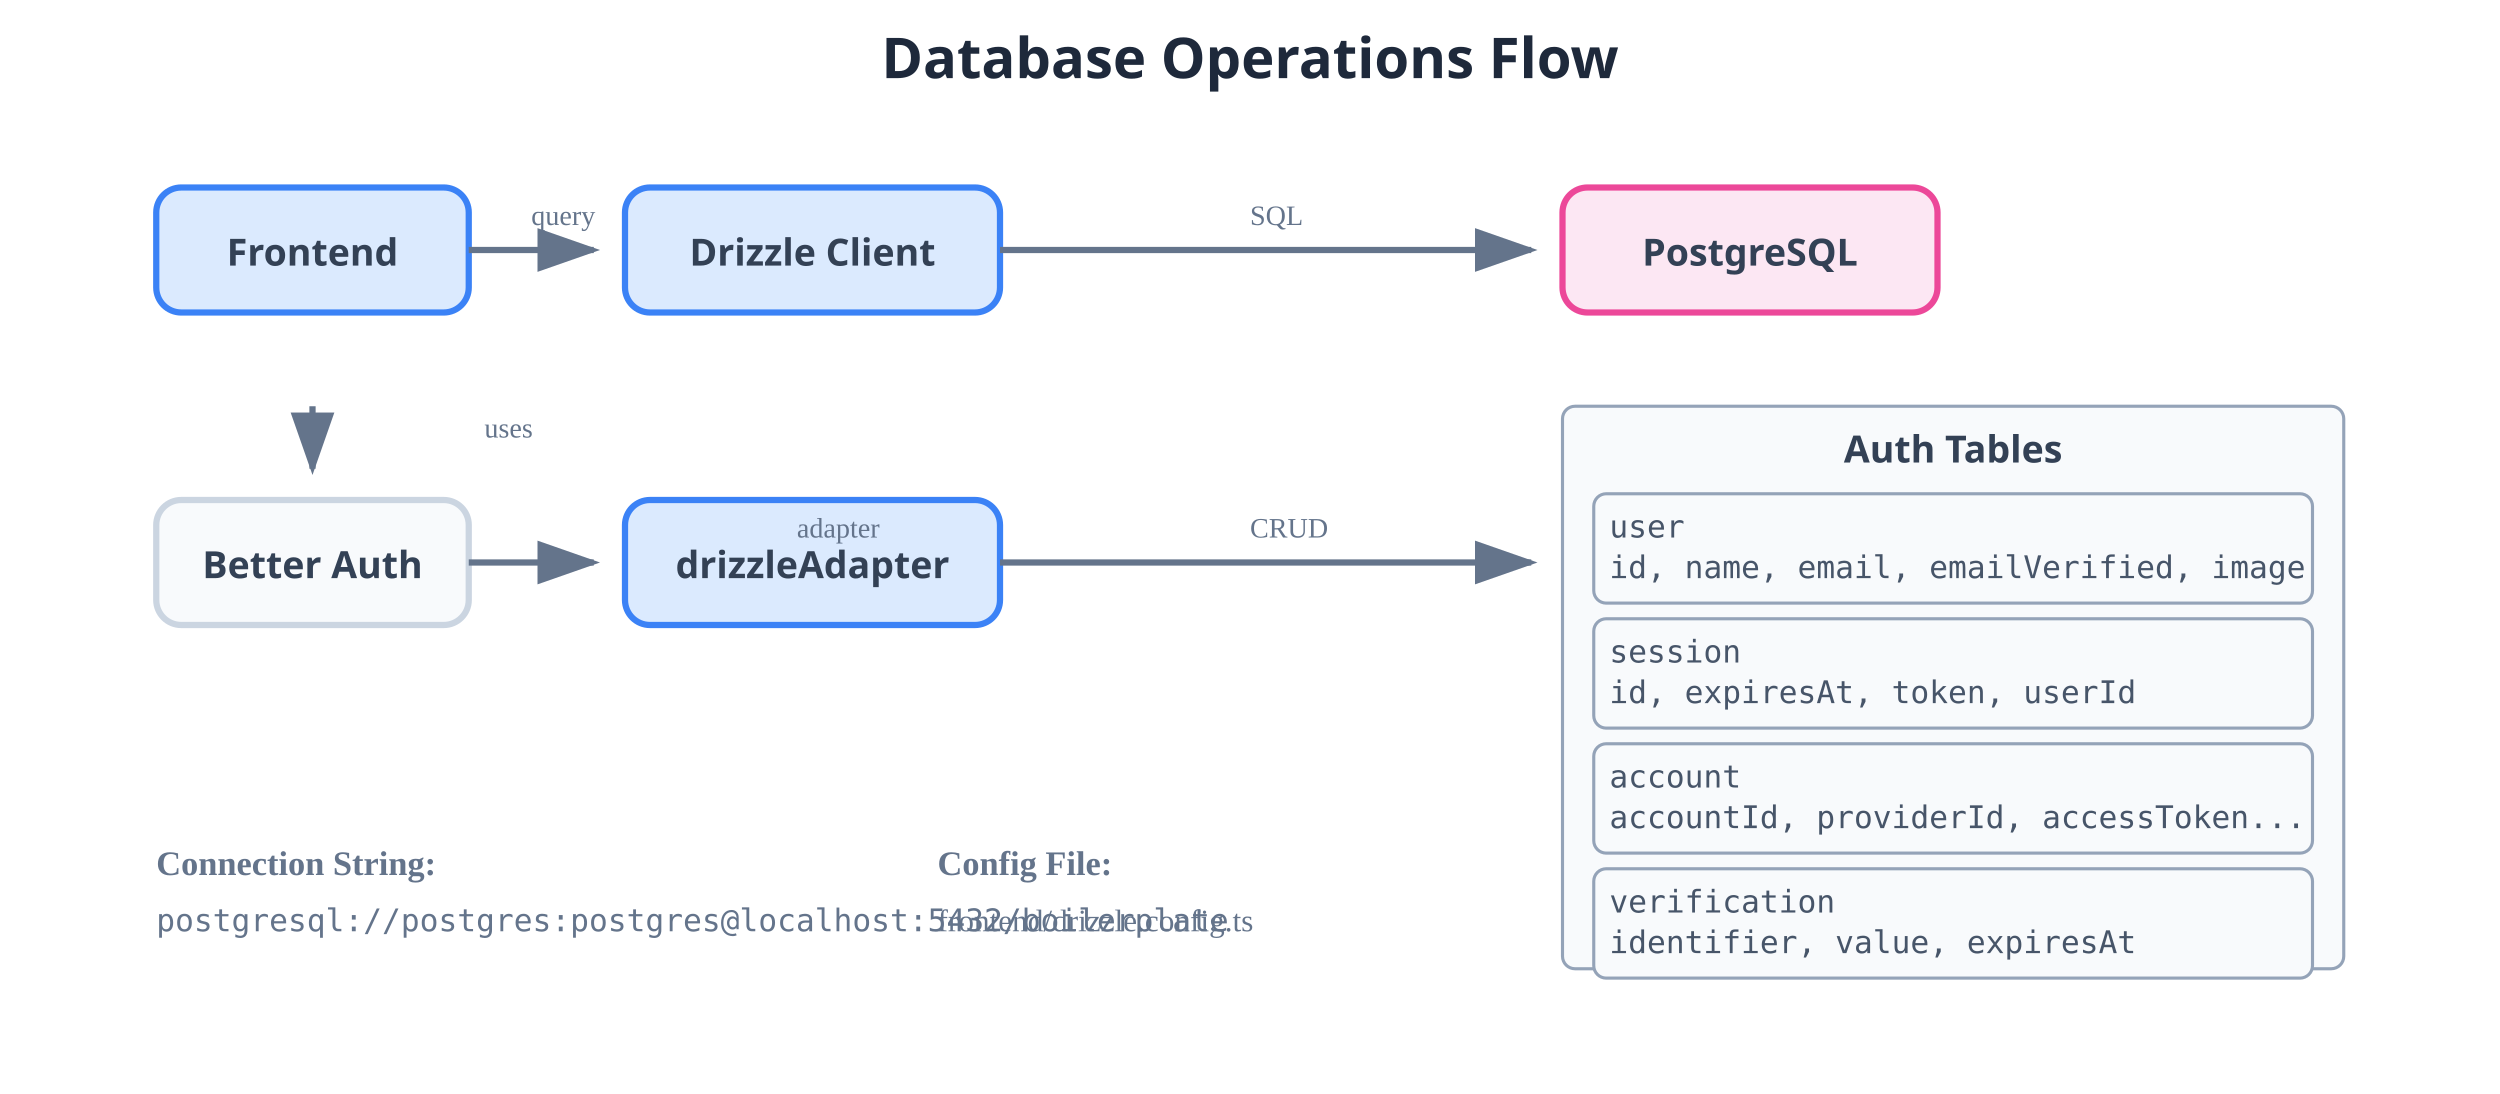
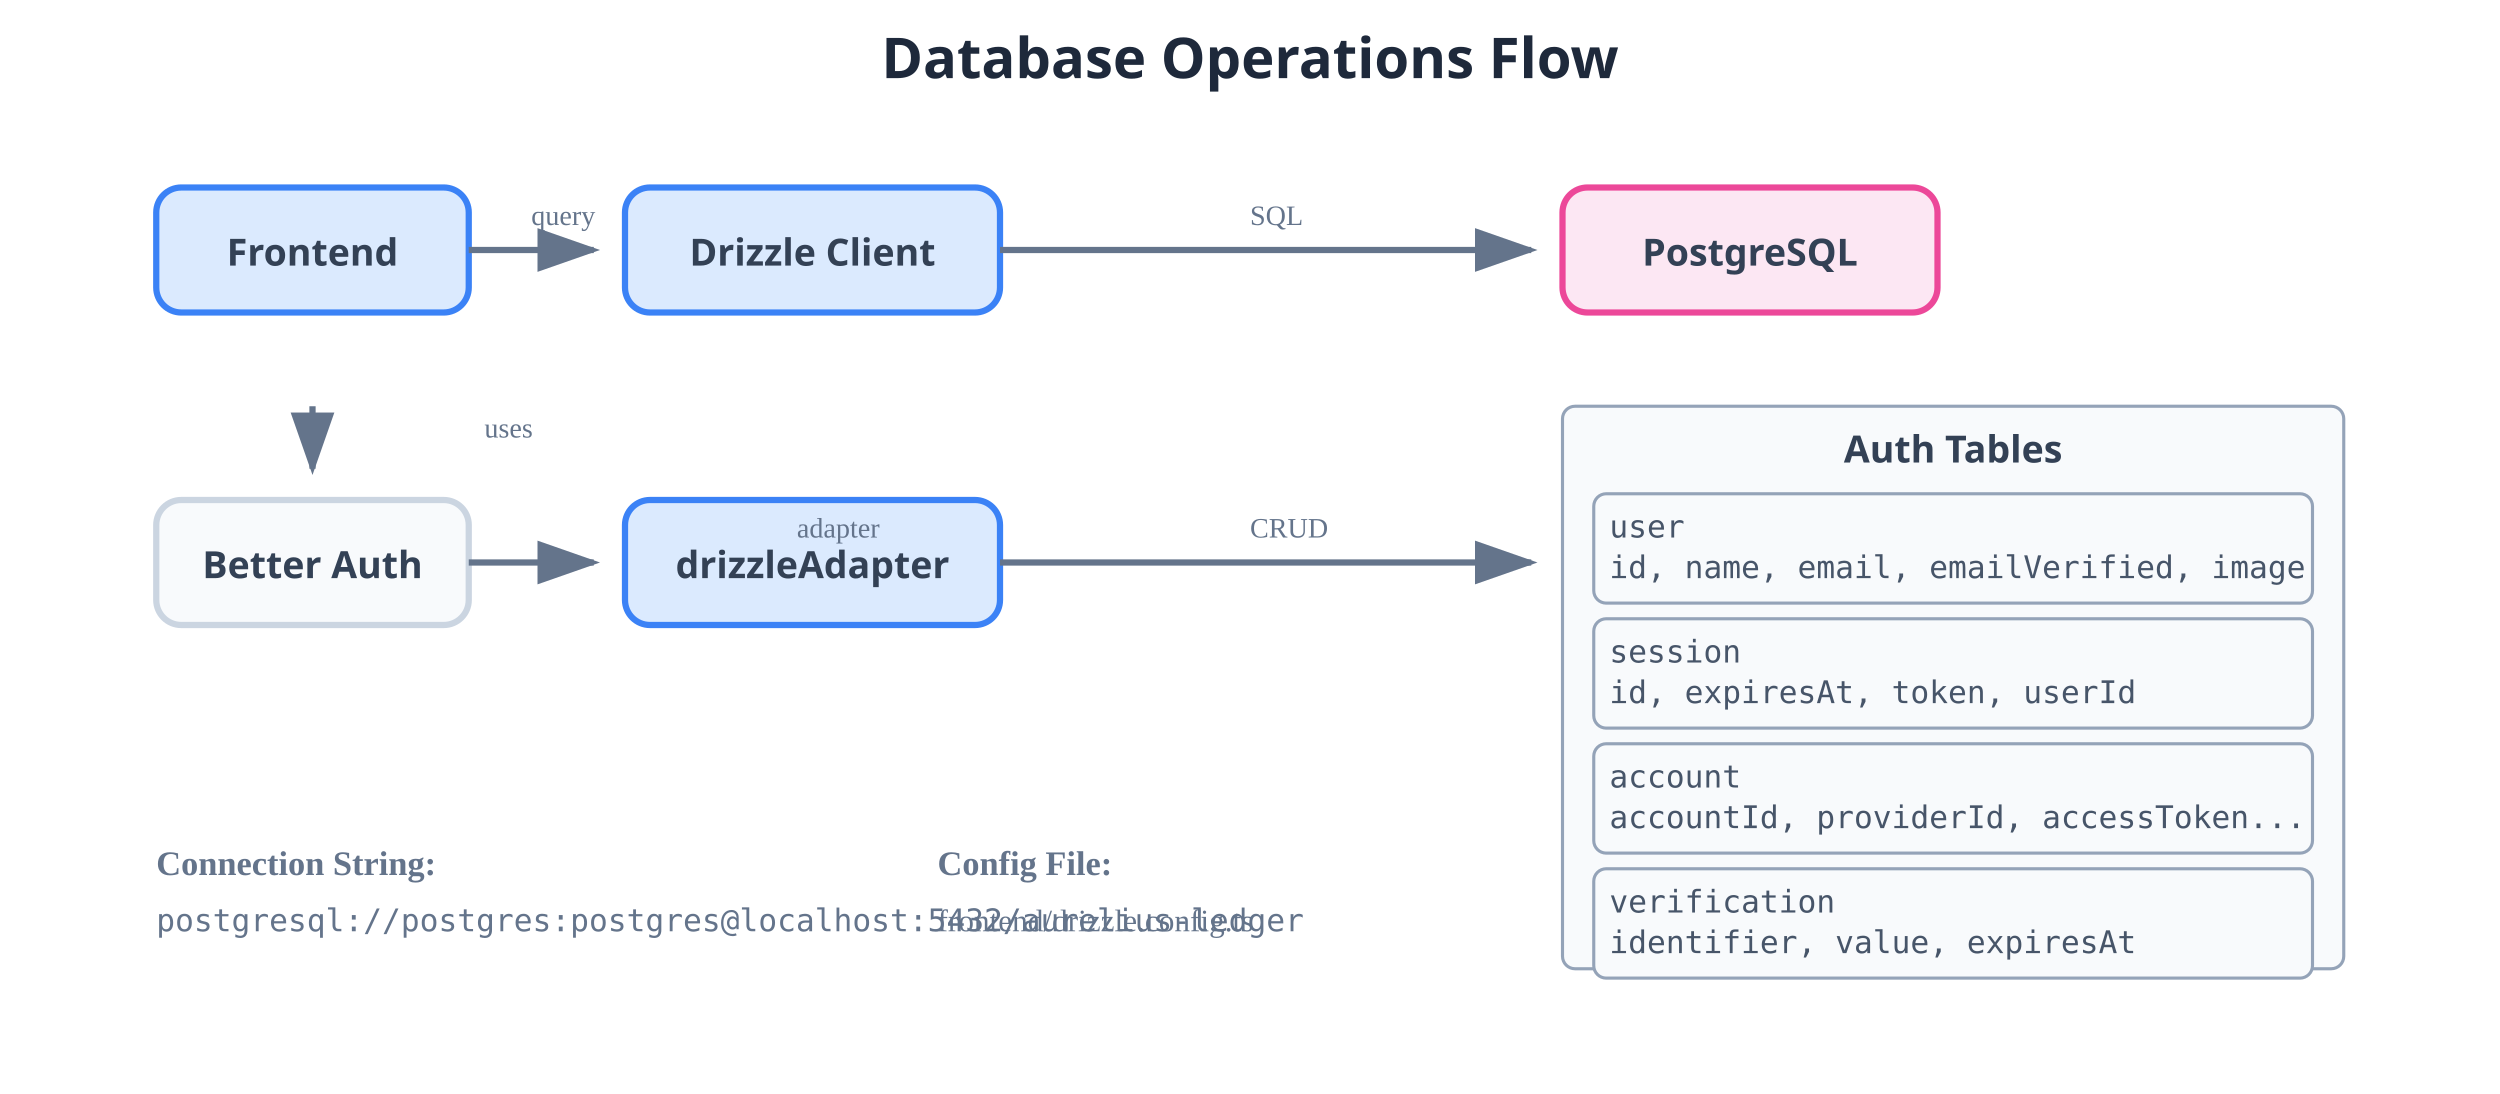
<svg xmlns="http://www.w3.org/2000/svg" viewBox="0 0 800 350">
  <defs>
    <marker id="arrowhead" markerWidth="10" markerHeight="7" refX="9" refY="3.5" orient="auto">
      <polygon points="0 0, 10 3.5, 0 7" fill="#64748b" />
    </marker>
    <style>
      .box { fill: #f8fafc; stroke: #cbd5e1; stroke-width: 2; rx: 8; }
      .box-label { font-family: system-ui, sans-serif; font-size: 12px; fill: #334155; font-weight: 600; }
      .arrow { stroke: #64748b; stroke-width: 2; fill: none; marker-end: url(#arrowhead); }
      .title { font-family: system-ui, sans-serif; font-size: 18px; fill: #1e293b; font-weight: 700; }
      .highlight { fill: #dbeafe; stroke: #3b82f6; }
      .db { fill: #fce7f3; stroke: #ec4899; }
      .table { fill: #f8fafc; stroke: #94a3b8; stroke-width: 1; rx: 4; }
      .field { font-family: monospace; font-size: 10px; fill: #475569; }
    </style>
  </defs>
  <text x="400" y="25" class="title" text-anchor="middle">Database Operations Flow</text>
  <g transform="translate(50, 60)">
    <rect class="box highlight" width="100" height="40" />
    <text x="50" y="25" class="box-label" text-anchor="middle">Frontend</text>
  </g>
  <g transform="translate(200, 60)">
    <rect class="box highlight" width="120" height="40" />
    <text x="60" y="25" class="box-label" text-anchor="middle">Drizzle Client</text>
  </g>
  <g transform="translate(500, 60)">
    <rect class="box db" width="120" height="40" />
    <text x="60" y="25" class="box-label" text-anchor="middle">PostgreSQL</text>
  </g>
  <g transform="translate(50, 160)">
    <rect class="box" width="100" height="40" />
    <text x="50" y="25" class="box-label" text-anchor="middle">Better Auth</text>
  </g>
  <g transform="translate(200, 160)">
    <rect class="box highlight" width="120" height="40" />
    <text x="60" y="25" class="box-label" text-anchor="middle">drizzleAdapter</text>
  </g>
  <path d="M150 80 L190 80" class="arrow" />
  <path d="M320 80 L490 80" class="arrow" />
  <path d="M100 130 L100 150" class="arrow" />
  <path d="M150 180 L190 180" class="arrow" />
  <path d="M320 180 L490 180" class="arrow" />
  <g transform="translate(500, 130)">
    <rect class="table" width="250" height="180" />
    <text x="125" y="18" class="box-label" text-anchor="middle">Auth Tables</text>
    <rect x="10" y="28" width="230" height="35" class="table" fill="#f1f5f9" />
    <text x="15" y="42" class="field">user</text>
    <text x="15" y="55" class="field" fill="#94a3b8">id, name, email, emailVerified, image</text>
    <rect x="10" y="68" width="230" height="35" class="table" fill="#f1f5f9" />
    <text x="15" y="82" class="field">session</text>
    <text x="15" y="95" class="field" fill="#94a3b8">id, expiresAt, token, userId</text>
    <rect x="10" y="108" width="230" height="35" class="table" fill="#f1f5f9" />
    <text x="15" y="122" class="field">account</text>
    <text x="15" y="135" class="field" fill="#94a3b8">accountId, providerId, accessToken...</text>
    <rect x="10" y="148" width="230" height="35" class="table" fill="#f1f5f9" />
    <text x="15" y="162" class="field">verification</text>
    <text x="15" y="175" class="field" fill="#94a3b8">identifier, value, expiresAt</text>
  </g>
  <text x="170" y="72" font-size="9" fill="#64748b">query</text>
  <text x="400" y="72" font-size="9" fill="#64748b">SQL</text>
  <text x="155" y="140" font-size="9" fill="#64748b">uses</text>
  <text x="255" y="172" font-size="9" fill="#64748b">adapter</text>
  <text x="400" y="172" font-size="9" fill="#64748b">CRUD</text>
  <g transform="translate(50, 280)">
    <text x="0" y="0" font-size="11" fill="#64748b" font-weight="600">Connection String:</text>
-     <text x="0" y="18" font-size="10" fill="#64748b" font-family="monospace">postgresql://postgres:postgres@localhost:5432/boilerplate</text>
+     <text x="0" y="18" font-size="10" fill="#64748b" font-family="monospace">postgresql://postgres:postgres@localhost:5432/aurelius-ledger</text>
    <text x="250" y="0" font-size="11" fill="#64748b" font-weight="600">Config File:</text>
    <text x="250" y="18" font-size="10" fill="#64748b">frontend/drizzle.config.ts</text>
  </g>
</svg>
